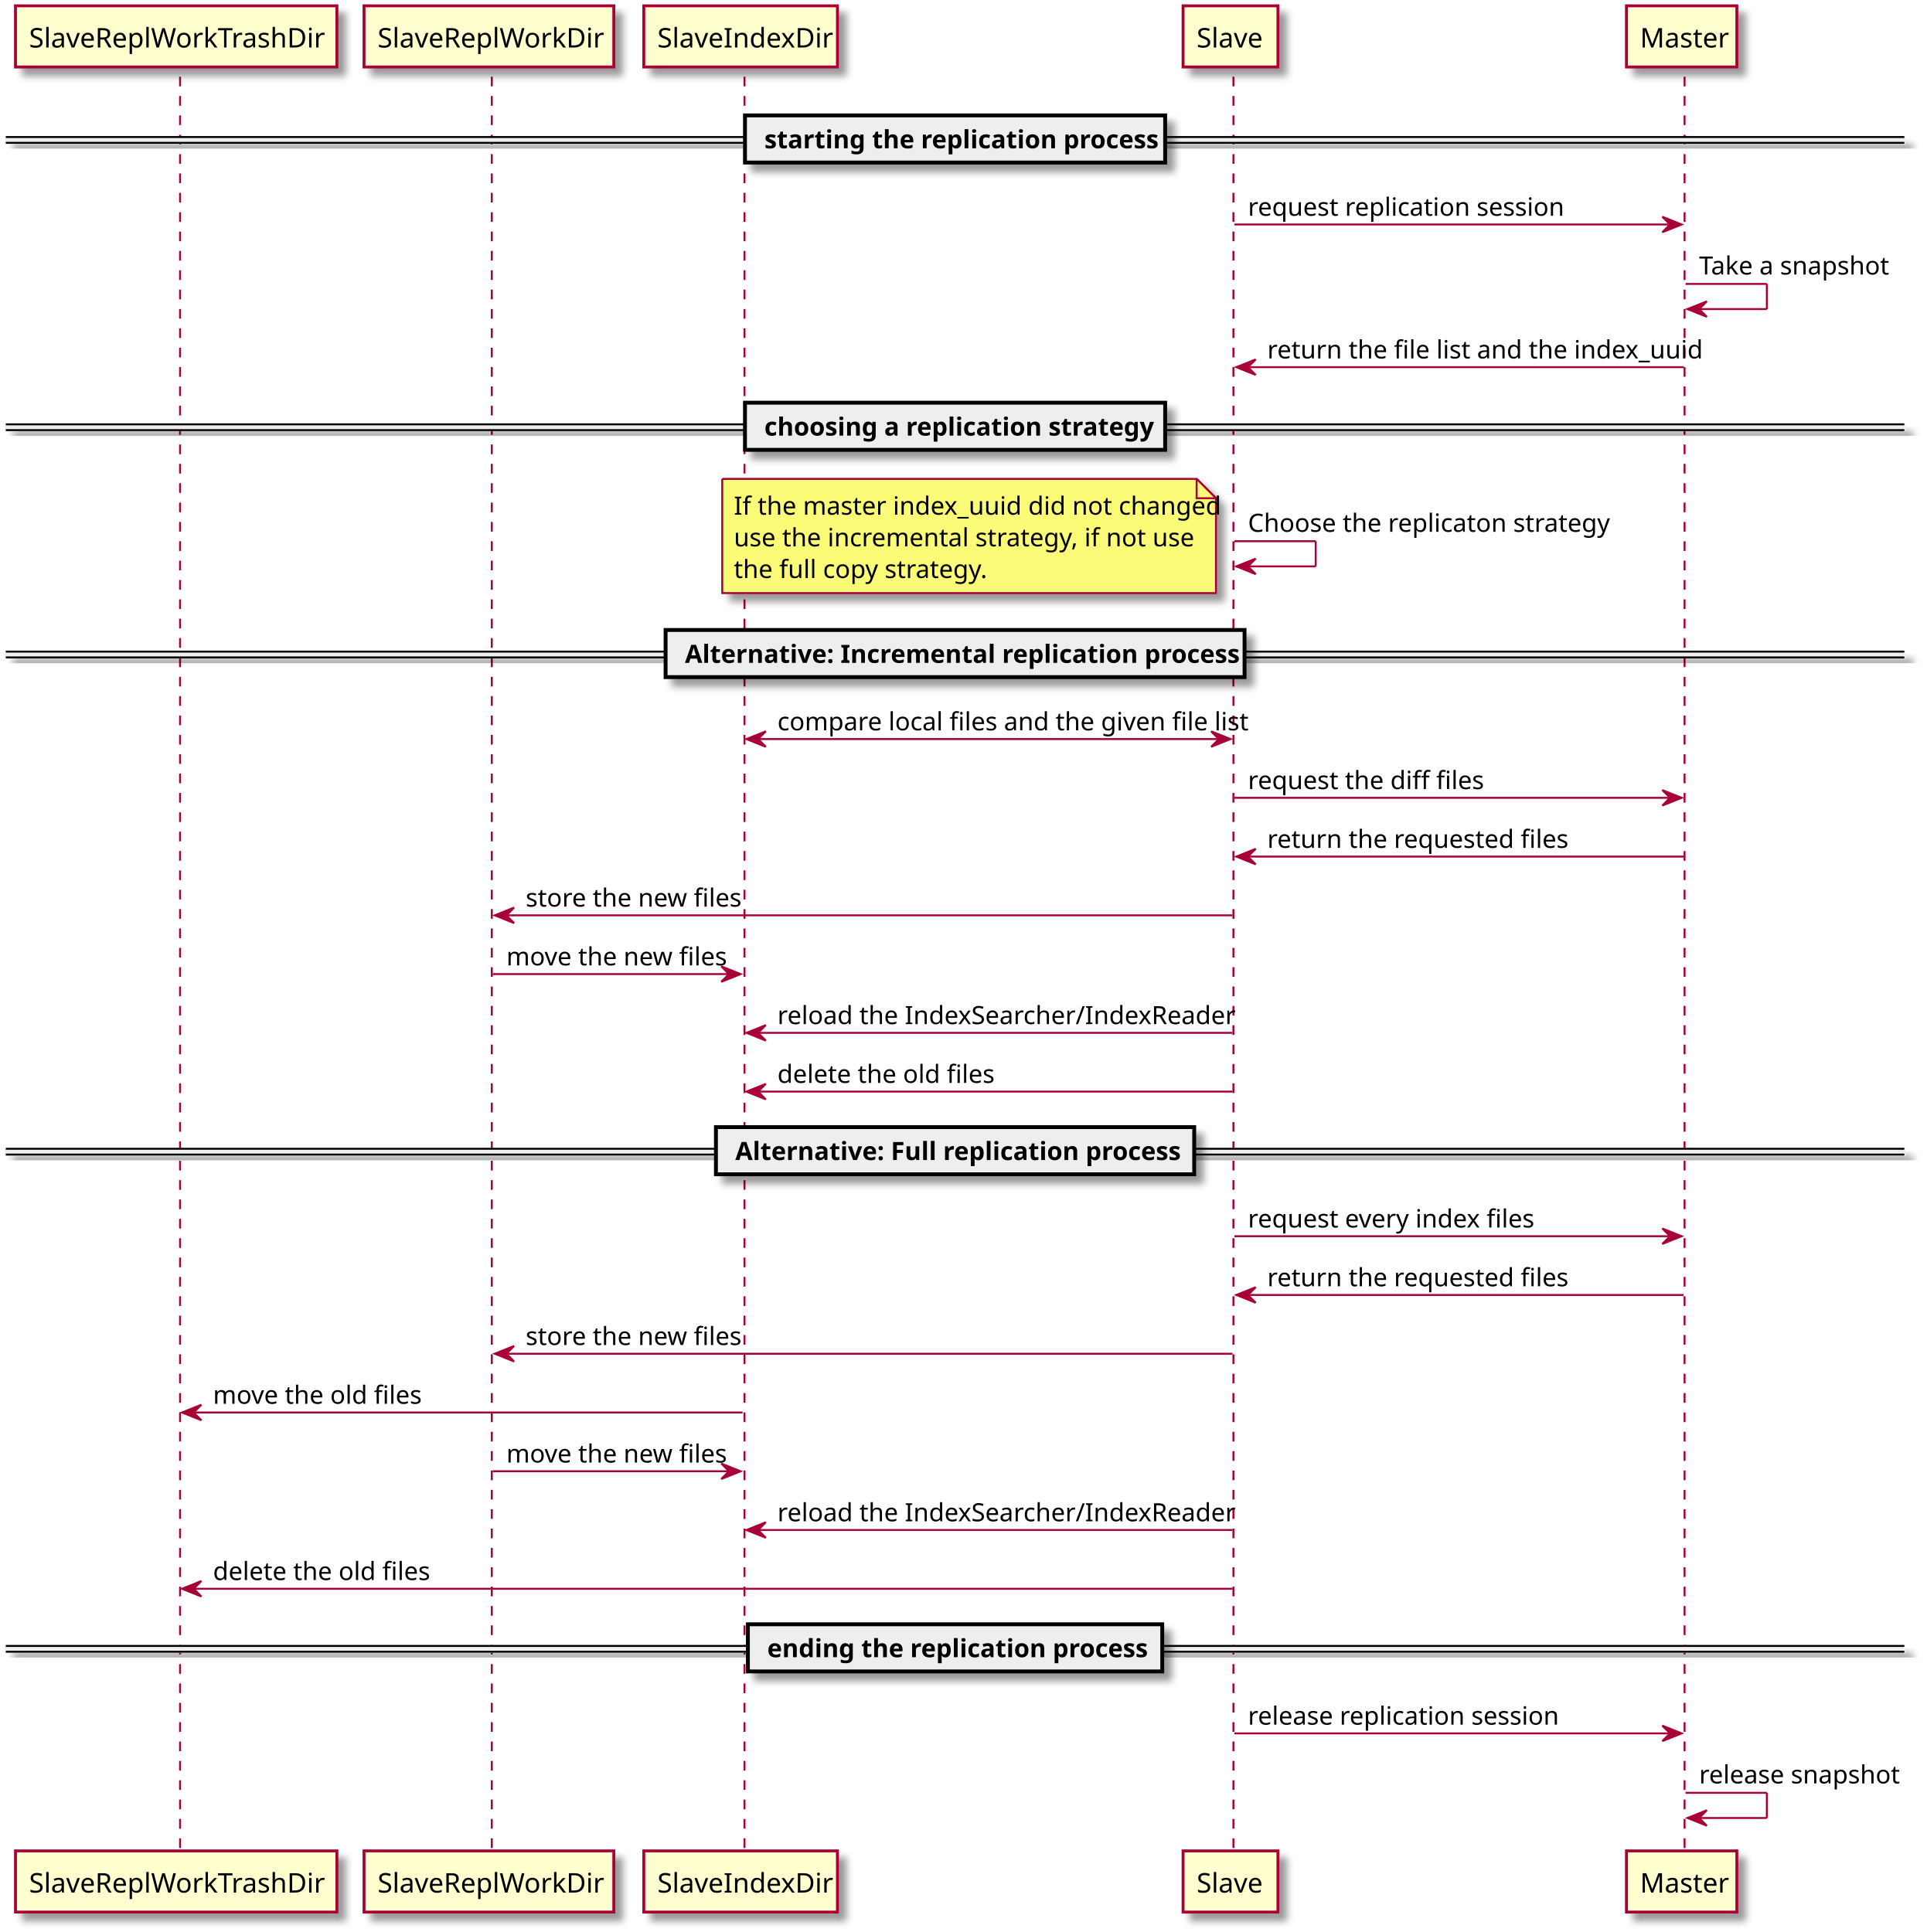
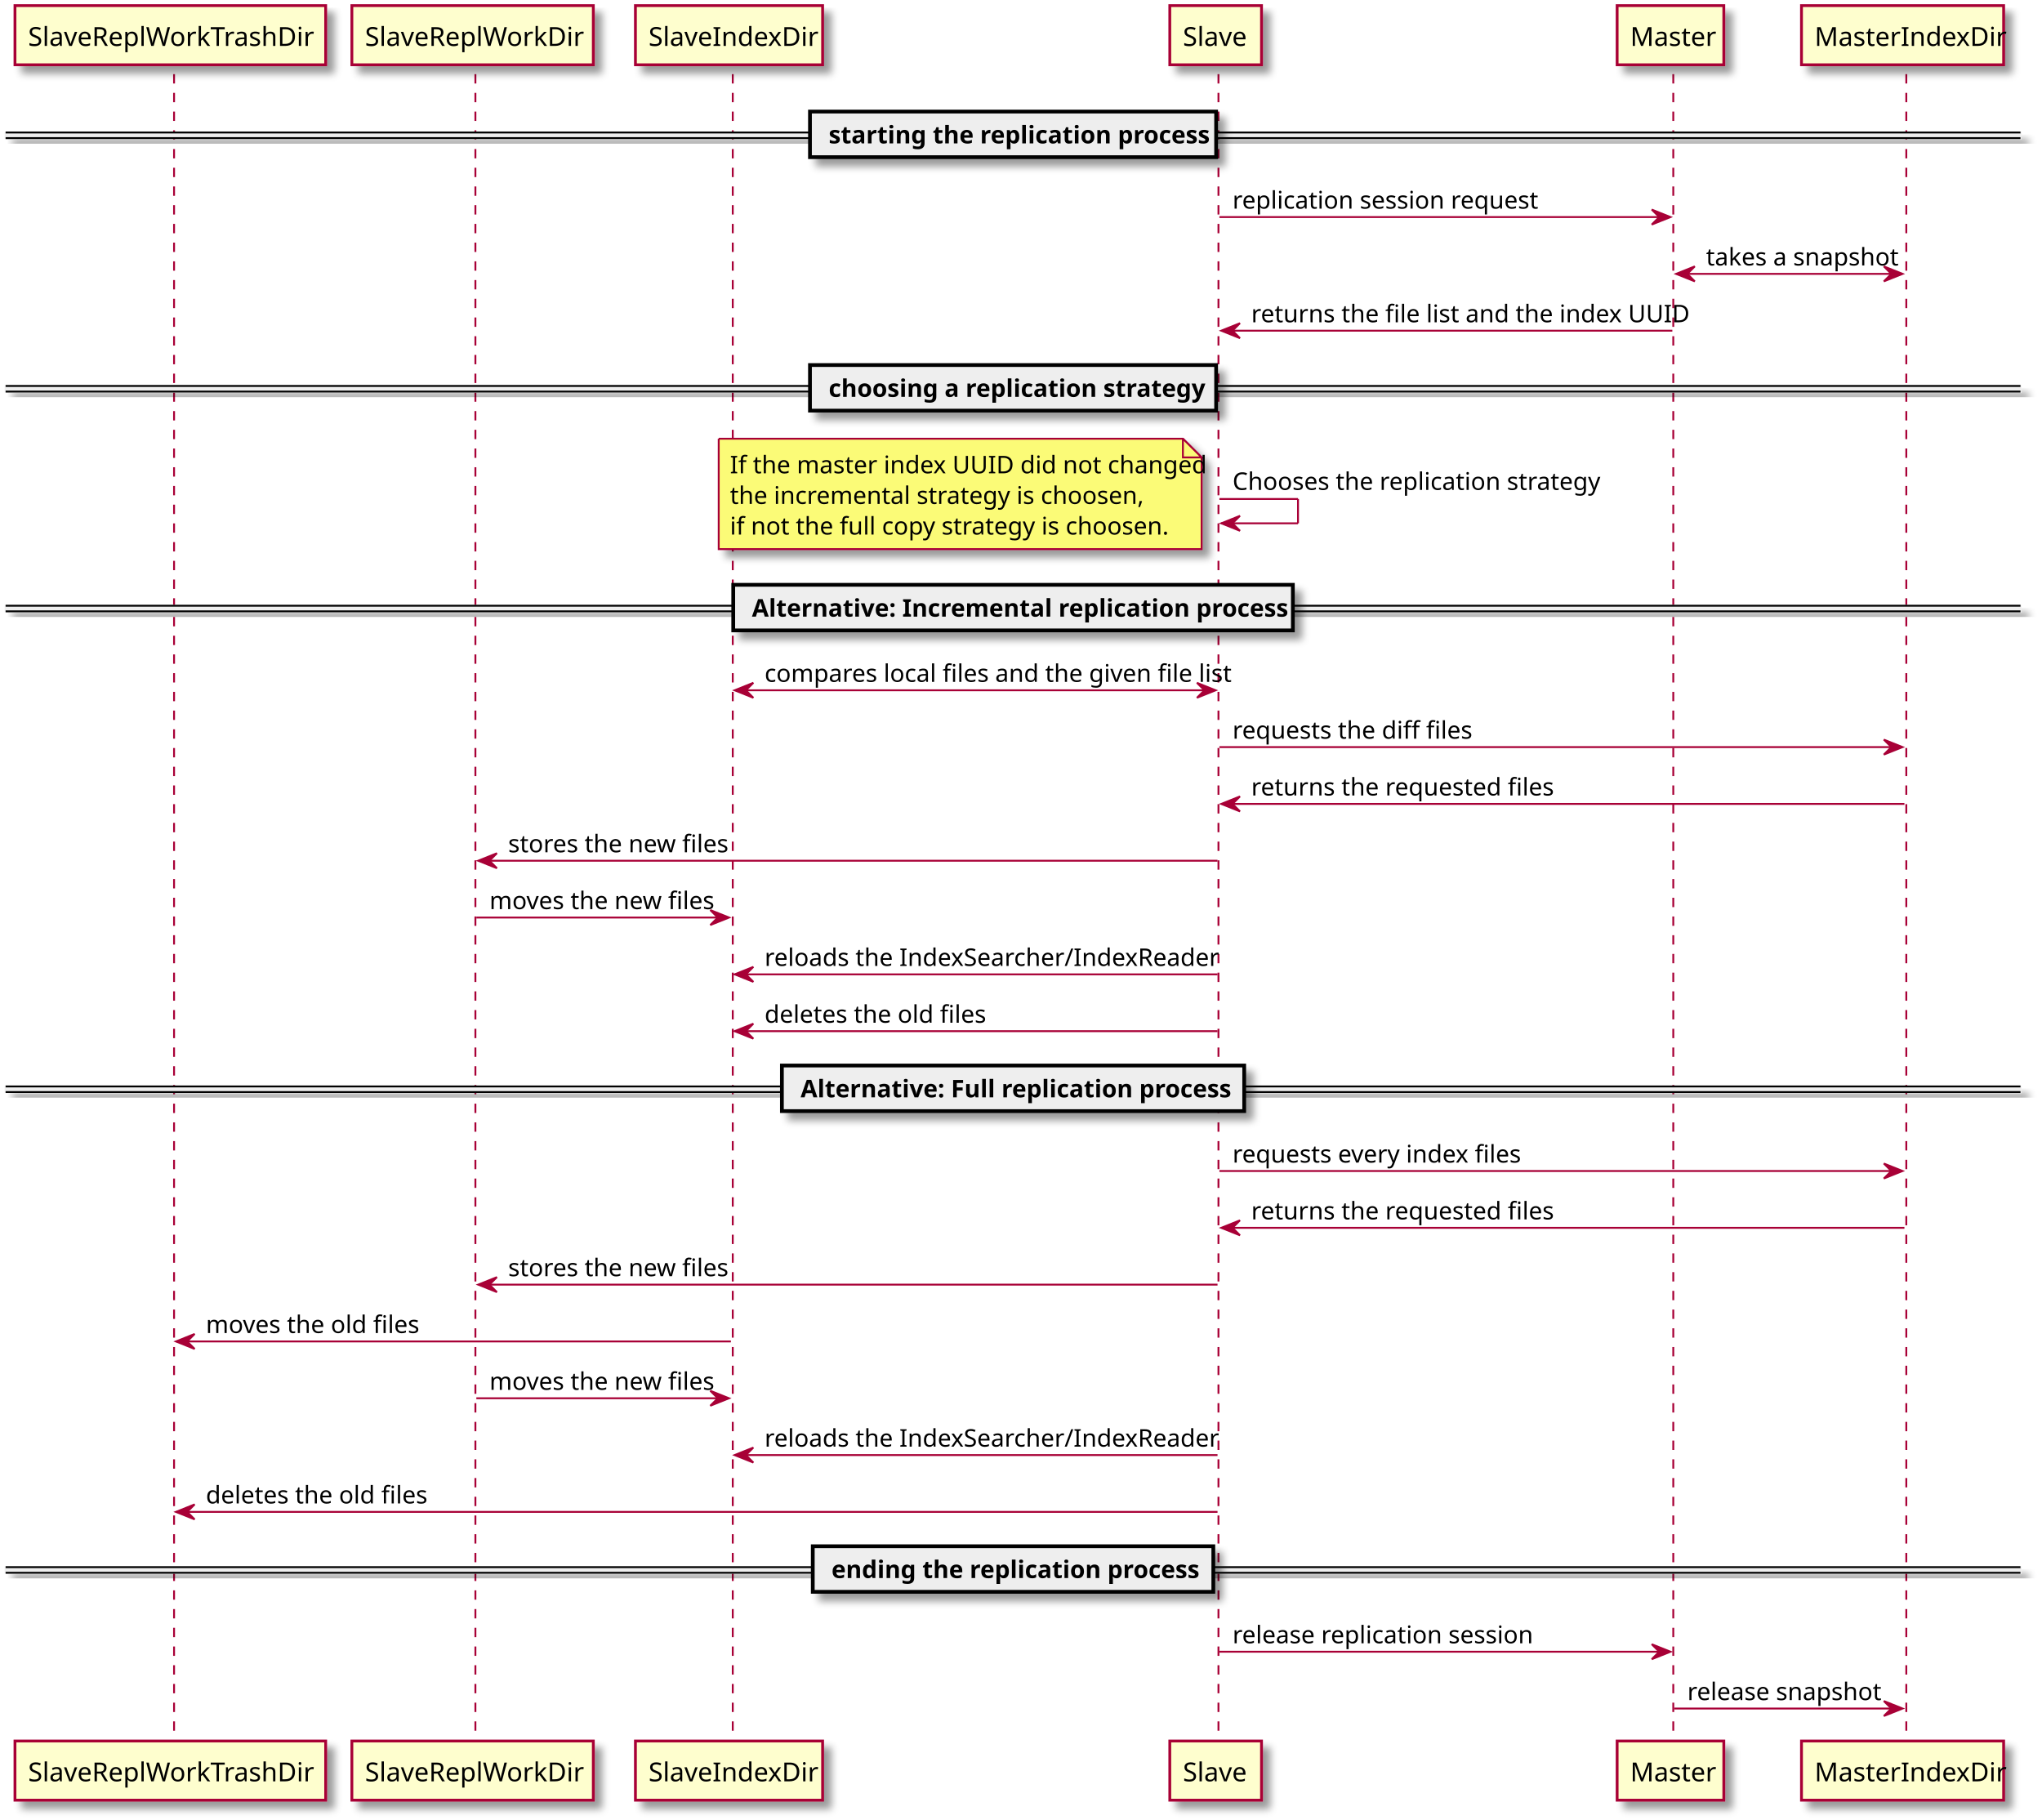
- <svg xmlns="http://www.w3.org/2000/svg" contentScriptType="application/ecmascript" contentStyleType="text/css" height="998px" preserveAspectRatio="none" style="width:995px;height:998px;" version="1.1" viewBox="0 0 995 998" width="995px" zoomAndPan="magnify">
+ <svg xmlns="http://www.w3.org/2000/svg" contentScriptType="application/ecmascript" contentStyleType="text/css" height="972px" preserveAspectRatio="none" style="width:1091px;height:972px;" version="1.1" viewBox="0 0 1091 972" width="1091px" zoomAndPan="magnify">
  <defs>
-     <filter height="300%" id="fs3hqhwj65ulm" width="300%" x="-1" y="-1">
+     <filter height="300%" id="f1l6p3ja5fjcqm" width="300%" x="-1" y="-1">
      <feGaussianBlur result="blurOut" stdDeviation="2.0" />
      <feColorMatrix in="blurOut" result="blurOut2" type="matrix" values="0 0 0 0 0 0 0 0 0 0 0 0 0 0 0 0 0 0 .4 0" />
      <feOffset dx="4.0" dy="4.0" in="blurOut2" result="blurOut3" />
      <feBlend in="SourceGraphic" in2="blurOut3" mode="normal" />
    </filter>
  </defs>
  <g>
-     <line style="stroke: #A80036; stroke-width: 1.0; stroke-dasharray: 5.0,5.0;" x1="93" x2="93" y1="39.609" y2="957.102" />
-     <line style="stroke: #A80036; stroke-width: 1.0; stroke-dasharray: 5.0,5.0;" x1="254" x2="254" y1="39.609" y2="957.102" />
-     <line style="stroke: #A80036; stroke-width: 1.0; stroke-dasharray: 5.0,5.0;" x1="384.5" x2="384.5" y1="39.609" y2="957.102" />
-     <line style="stroke: #A80036; stroke-width: 1.0; stroke-dasharray: 5.0,5.0;" x1="637" x2="637" y1="39.609" y2="957.102" />
-     <line style="stroke: #A80036; stroke-width: 1.0; stroke-dasharray: 5.0,5.0;" x1="870" x2="870" y1="39.609" y2="957.102" />
-     <rect fill="#FEFECE" filter="url(#fs3hqhwj65ulm)" height="31.609" style="stroke: #A80036; stroke-width: 1.5;" width="166" x="8" y="3" />
+     <line style="stroke: #A80036; stroke-width: 1.0; stroke-dasharray: 5.0,5.0;" x1="93" x2="93" y1="39.609" y2="931.102" />
+     <line style="stroke: #A80036; stroke-width: 1.0; stroke-dasharray: 5.0,5.0;" x1="254" x2="254" y1="39.609" y2="931.102" />
+     <line style="stroke: #A80036; stroke-width: 1.0; stroke-dasharray: 5.0,5.0;" x1="391.5" x2="391.5" y1="39.609" y2="931.102" />
+     <line style="stroke: #A80036; stroke-width: 1.0; stroke-dasharray: 5.0,5.0;" x1="651" x2="651" y1="39.609" y2="931.102" />
+     <line style="stroke: #A80036; stroke-width: 1.0; stroke-dasharray: 5.0,5.0;" x1="894" x2="894" y1="39.609" y2="931.102" />
+     <line style="stroke: #A80036; stroke-width: 1.0; stroke-dasharray: 5.0,5.0;" x1="1018.5" x2="1018.5" y1="39.609" y2="931.102" />
+     <rect fill="#FEFECE" filter="url(#f1l6p3ja5fjcqm)" height="31.609" style="stroke: #A80036; stroke-width: 1.5;" width="166" x="8" y="3" />
    <text fill="#000000" font-family="sans-serif" font-size="14" lengthAdjust="spacingAndGlyphs" textLength="152" x="15" y="24.533">SlaveReplWorkTrashDir</text>
-     <rect fill="#FEFECE" filter="url(#fs3hqhwj65ulm)" height="31.609" style="stroke: #A80036; stroke-width: 1.5;" width="166" x="8" y="956.102" />
-     <text fill="#000000" font-family="sans-serif" font-size="14" lengthAdjust="spacingAndGlyphs" textLength="152" x="15" y="977.635">SlaveReplWorkTrashDir</text>
-     <rect fill="#FEFECE" filter="url(#fs3hqhwj65ulm)" height="31.609" style="stroke: #A80036; stroke-width: 1.5;" width="129" x="188" y="3" />
+     <rect fill="#FEFECE" filter="url(#f1l6p3ja5fjcqm)" height="31.609" style="stroke: #A80036; stroke-width: 1.5;" width="166" x="8" y="930.102" />
+     <text fill="#000000" font-family="sans-serif" font-size="14" lengthAdjust="spacingAndGlyphs" textLength="152" x="15" y="951.635">SlaveReplWorkTrashDir</text>
+     <rect fill="#FEFECE" filter="url(#f1l6p3ja5fjcqm)" height="31.609" style="stroke: #A80036; stroke-width: 1.5;" width="129" x="188" y="3" />
    <text fill="#000000" font-family="sans-serif" font-size="14" lengthAdjust="spacingAndGlyphs" textLength="115" x="195" y="24.533">SlaveReplWorkDir</text>
-     <rect fill="#FEFECE" filter="url(#fs3hqhwj65ulm)" height="31.609" style="stroke: #A80036; stroke-width: 1.5;" width="129" x="188" y="956.102" />
-     <text fill="#000000" font-family="sans-serif" font-size="14" lengthAdjust="spacingAndGlyphs" textLength="115" x="195" y="977.635">SlaveReplWorkDir</text>
-     <rect fill="#FEFECE" filter="url(#fs3hqhwj65ulm)" height="31.609" style="stroke: #A80036; stroke-width: 1.5;" width="100" x="332.5" y="3" />
-     <text fill="#000000" font-family="sans-serif" font-size="14" lengthAdjust="spacingAndGlyphs" textLength="86" x="339.5" y="24.533">SlaveIndexDir</text>
-     <rect fill="#FEFECE" filter="url(#fs3hqhwj65ulm)" height="31.609" style="stroke: #A80036; stroke-width: 1.5;" width="100" x="332.5" y="956.102" />
-     <text fill="#000000" font-family="sans-serif" font-size="14" lengthAdjust="spacingAndGlyphs" textLength="86" x="339.5" y="977.635">SlaveIndexDir</text>
-     <rect fill="#FEFECE" filter="url(#fs3hqhwj65ulm)" height="31.609" style="stroke: #A80036; stroke-width: 1.5;" width="49" x="611" y="3" />
-     <text fill="#000000" font-family="sans-serif" font-size="14" lengthAdjust="spacingAndGlyphs" textLength="35" x="618" y="24.533">Slave</text>
-     <rect fill="#FEFECE" filter="url(#fs3hqhwj65ulm)" height="31.609" style="stroke: #A80036; stroke-width: 1.5;" width="49" x="611" y="956.102" />
-     <text fill="#000000" font-family="sans-serif" font-size="14" lengthAdjust="spacingAndGlyphs" textLength="35" x="618" y="977.635">Slave</text>
-     <rect fill="#FEFECE" filter="url(#fs3hqhwj65ulm)" height="31.609" style="stroke: #A80036; stroke-width: 1.5;" width="57" x="840" y="3" />
-     <text fill="#000000" font-family="sans-serif" font-size="14" lengthAdjust="spacingAndGlyphs" textLength="43" x="847" y="24.533">Master</text>
-     <rect fill="#FEFECE" filter="url(#fs3hqhwj65ulm)" height="31.609" style="stroke: #A80036; stroke-width: 1.5;" width="57" x="840" y="956.102" />
-     <text fill="#000000" font-family="sans-serif" font-size="14" lengthAdjust="spacingAndGlyphs" textLength="43" x="847" y="977.635">Master</text>
-     <rect fill="#EEEEEE" filter="url(#fs3hqhwj65ulm)" height="3" style="stroke: #EEEEEE; stroke-width: 1.0;" width="980.5" x="3" y="70.785" />
-     <line style="stroke: #000000; stroke-width: 1.0;" x1="3" x2="983.5" y1="70.785" y2="70.785" />
-     <line style="stroke: #000000; stroke-width: 1.0;" x1="3" x2="983.5" y1="73.785" y2="73.785" />
-     <rect fill="#EEEEEE" filter="url(#fs3hqhwj65ulm)" height="24.352" style="stroke: #000000; stroke-width: 2.0;" width="217" x="384.75" y="59.609" />
-     <line style="stroke: #000000; stroke-width: 1.0;" x1="390.75" x2="390.75" y1="71.785" y2="71.785" />
-     <line style="stroke: #000000; stroke-width: 1.0;" x1="390.75" x2="390.75" y1="73.785" y2="73.785" />
-     <text fill="#000000" font-family="sans-serif" font-size="13" font-weight="bold" lengthAdjust="spacingAndGlyphs" textLength="195" x="394.75" y="76.605">starting the replication process</text>
-     <line style="stroke: #000000; stroke-width: 1.0;" x1="593.75" x2="593.75" y1="71.785" y2="71.785" />
-     <line style="stroke: #000000; stroke-width: 1.0;" x1="593.75" x2="593.75" y1="73.785" y2="73.785" />
-     <polygon fill="#A80036" points="858.5,111.961,868.5,115.961,858.5,119.961,862.5,115.961" style="stroke: #A80036; stroke-width: 1.0;" />
-     <line style="stroke: #A80036; stroke-width: 1.0;" x1="637.5" x2="864.5" y1="115.961" y2="115.961" />
-     <text fill="#000000" font-family="sans-serif" font-size="13" lengthAdjust="spacingAndGlyphs" textLength="155" x="644.5" y="111.456">request replication session</text>
-     <line style="stroke: #A80036; stroke-width: 1.0;" x1="870.5" x2="912.5" y1="146.664" y2="146.664" />
-     <line style="stroke: #A80036; stroke-width: 1.0;" x1="912.5" x2="912.5" y1="146.664" y2="159.664" />
-     <line style="stroke: #A80036; stroke-width: 1.0;" x1="871.5" x2="912.5" y1="159.664" y2="159.664" />
-     <polygon fill="#A80036" points="881.5,155.664,871.5,159.664,881.5,163.664,877.5,159.664" style="stroke: #A80036; stroke-width: 1.0;" />
-     <text fill="#000000" font-family="sans-serif" font-size="13" lengthAdjust="spacingAndGlyphs" textLength="96" x="877.5" y="141.808">Take a snapshot</text>
-     <polygon fill="#A80036" points="648.5,185.664,638.5,189.664,648.5,193.664,644.5,189.664" style="stroke: #A80036; stroke-width: 1.0;" />
-     <line style="stroke: #A80036; stroke-width: 1.0;" x1="642.5" x2="869.5" y1="189.664" y2="189.664" />
-     <text fill="#000000" font-family="sans-serif" font-size="13" lengthAdjust="spacingAndGlyphs" textLength="209" x="654.5" y="185.159">return the file list and the index_uuid</text>
-     <rect fill="#EEEEEE" filter="url(#fs3hqhwj65ulm)" height="3" style="stroke: #EEEEEE; stroke-width: 1.0;" width="980.5" x="3" y="219.191" />
-     <line style="stroke: #000000; stroke-width: 1.0;" x1="3" x2="983.5" y1="219.191" y2="219.191" />
-     <line style="stroke: #000000; stroke-width: 1.0;" x1="3" x2="983.5" y1="222.191" y2="222.191" />
-     <rect fill="#EEEEEE" filter="url(#fs3hqhwj65ulm)" height="24.352" style="stroke: #000000; stroke-width: 2.0;" width="217" x="384.75" y="208.016" />
-     <line style="stroke: #000000; stroke-width: 1.0;" x1="390.75" x2="390.75" y1="220.191" y2="220.191" />
-     <line style="stroke: #000000; stroke-width: 1.0;" x1="390.75" x2="390.75" y1="222.191" y2="222.191" />
-     <text fill="#000000" font-family="sans-serif" font-size="13" font-weight="bold" lengthAdjust="spacingAndGlyphs" textLength="195" x="394.75" y="225.011">choosing a replication strategy</text>
-     <line style="stroke: #000000; stroke-width: 1.0;" x1="593.75" x2="593.75" y1="220.191" y2="220.191" />
-     <line style="stroke: #000000; stroke-width: 1.0;" x1="593.75" x2="593.75" y1="222.191" y2="222.191" />
-     <line style="stroke: #A80036; stroke-width: 1.0;" x1="637.5" x2="679.5" y1="279.57" y2="279.57" />
-     <line style="stroke: #A80036; stroke-width: 1.0;" x1="679.5" x2="679.5" y1="279.57" y2="292.57" />
-     <line style="stroke: #A80036; stroke-width: 1.0;" x1="638.5" x2="679.5" y1="292.57" y2="292.57" />
-     <polygon fill="#A80036" points="648.5,288.57,638.5,292.57,648.5,296.57,644.5,292.57" style="stroke: #A80036; stroke-width: 1.0;" />
-     <text fill="#000000" font-family="sans-serif" font-size="13" lengthAdjust="spacingAndGlyphs" textLength="177" x="644.5" y="274.714">Choose the replicaton strategy</text>
-     <path d="M373,247.367 L373,306.367 L628,306.367 L628,257.367 L618,247.367 L373,247.367 " fill="#FBFB77" filter="url(#fs3hqhwj65ulm)" style="stroke: #A80036; stroke-width: 1.0;" />
-     <path d="M618,247.367 L618,257.367 L628,257.367 L618,247.367 " fill="#FBFB77" style="stroke: #A80036; stroke-width: 1.0;" />
-     <text fill="#000000" font-family="sans-serif" font-size="13" lengthAdjust="spacingAndGlyphs" textLength="234" x="379" y="265.862">If the master index_uuid did not changed</text>
-     <text fill="#000000" font-family="sans-serif" font-size="13" lengthAdjust="spacingAndGlyphs" textLength="226" x="379" y="282.214">use the incremental strategy, if not use</text>
-     <text fill="#000000" font-family="sans-serif" font-size="13" lengthAdjust="spacingAndGlyphs" textLength="125" x="379" y="298.565">the full copy strategy.</text>
-     <rect fill="#EEEEEE" filter="url(#fs3hqhwj65ulm)" height="3" style="stroke: #EEEEEE; stroke-width: 1.0;" width="980.5" x="3" y="336.598" />
-     <line style="stroke: #000000; stroke-width: 1.0;" x1="3" x2="983.5" y1="336.598" y2="336.598" />
-     <line style="stroke: #000000; stroke-width: 1.0;" x1="3" x2="983.5" y1="339.598" y2="339.598" />
-     <rect fill="#EEEEEE" filter="url(#fs3hqhwj65ulm)" height="24.352" style="stroke: #000000; stroke-width: 2.0;" width="299" x="343.75" y="325.422" />
-     <line style="stroke: #000000; stroke-width: 1.0;" x1="349.75" x2="349.75" y1="337.598" y2="337.598" />
-     <line style="stroke: #000000; stroke-width: 1.0;" x1="349.75" x2="349.75" y1="339.598" y2="339.598" />
-     <text fill="#000000" font-family="sans-serif" font-size="13" font-weight="bold" lengthAdjust="spacingAndGlyphs" textLength="277" x="353.75" y="342.417">Alternative: Incremental replication process</text>
-     <line style="stroke: #000000; stroke-width: 1.0;" x1="634.75" x2="634.75" y1="337.598" y2="337.598" />
-     <line style="stroke: #000000; stroke-width: 1.0;" x1="634.75" x2="634.75" y1="339.598" y2="339.598" />
-     <polygon fill="#A80036" points="395.5,377.773,385.5,381.773,395.5,385.773,391.5,381.773" style="stroke: #A80036; stroke-width: 1.0;" />
-     <polygon fill="#A80036" points="625.5,377.773,635.5,381.773,625.5,385.773,629.5,381.773" style="stroke: #A80036; stroke-width: 1.0;" />
-     <line style="stroke: #A80036; stroke-width: 1.0;" x1="389.5" x2="631.5" y1="381.773" y2="381.773" />
-     <text fill="#000000" font-family="sans-serif" font-size="13" lengthAdjust="spacingAndGlyphs" textLength="229" x="401.5" y="377.269">compare local files and the given file list</text>
-     <polygon fill="#A80036" points="858.5,408.125,868.5,412.125,858.5,416.125,862.5,412.125" style="stroke: #A80036; stroke-width: 1.0;" />
-     <line style="stroke: #A80036; stroke-width: 1.0;" x1="637.5" x2="864.5" y1="412.125" y2="412.125" />
-     <text fill="#000000" font-family="sans-serif" font-size="13" lengthAdjust="spacingAndGlyphs" textLength="112" x="644.5" y="407.62">request the diff files</text>
-     <polygon fill="#A80036" points="648.5,438.477,638.5,442.477,648.5,446.477,644.5,442.477" style="stroke: #A80036; stroke-width: 1.0;" />
-     <line style="stroke: #A80036; stroke-width: 1.0;" x1="642.5" x2="869.5" y1="442.477" y2="442.477" />
-     <text fill="#000000" font-family="sans-serif" font-size="13" lengthAdjust="spacingAndGlyphs" textLength="143" x="654.5" y="437.972">return the requested files</text>
-     <polygon fill="#A80036" points="265.5,468.828,255.5,472.828,265.5,476.828,261.5,472.828" style="stroke: #A80036; stroke-width: 1.0;" />
-     <line style="stroke: #A80036; stroke-width: 1.0;" x1="259.5" x2="636.5" y1="472.828" y2="472.828" />
-     <text fill="#000000" font-family="sans-serif" font-size="13" lengthAdjust="spacingAndGlyphs" textLength="105" x="271.5" y="468.323">store the new files</text>
-     <polygon fill="#A80036" points="372.5,499.18,382.5,503.18,372.5,507.18,376.5,503.18" style="stroke: #A80036; stroke-width: 1.0;" />
-     <line style="stroke: #A80036; stroke-width: 1.0;" x1="254.5" x2="378.5" y1="503.18" y2="503.18" />
-     <text fill="#000000" font-family="sans-serif" font-size="13" lengthAdjust="spacingAndGlyphs" textLength="106" x="261.5" y="498.675">move the new files</text>
-     <polygon fill="#A80036" points="395.5,529.531,385.5,533.531,395.5,537.531,391.5,533.531" style="stroke: #A80036; stroke-width: 1.0;" />
-     <line style="stroke: #A80036; stroke-width: 1.0;" x1="389.5" x2="636.5" y1="533.531" y2="533.531" />
-     <text fill="#000000" font-family="sans-serif" font-size="13" lengthAdjust="spacingAndGlyphs" textLength="220" x="401.5" y="529.026">reload the IndexSearcher/IndexReader</text>
-     <polygon fill="#A80036" points="395.5,559.883,385.5,563.883,395.5,567.883,391.5,563.883" style="stroke: #A80036; stroke-width: 1.0;" />
-     <line style="stroke: #A80036; stroke-width: 1.0;" x1="389.5" x2="636.5" y1="563.883" y2="563.883" />
-     <text fill="#000000" font-family="sans-serif" font-size="13" lengthAdjust="spacingAndGlyphs" textLength="105" x="401.5" y="559.378">delete the old files</text>
-     <rect fill="#EEEEEE" filter="url(#fs3hqhwj65ulm)" height="3" style="stroke: #EEEEEE; stroke-width: 1.0;" width="980.5" x="3" y="593.41" />
-     <line style="stroke: #000000; stroke-width: 1.0;" x1="3" x2="983.5" y1="593.41" y2="593.41" />
-     <line style="stroke: #000000; stroke-width: 1.0;" x1="3" x2="983.5" y1="596.41" y2="596.41" />
-     <rect fill="#EEEEEE" filter="url(#fs3hqhwj65ulm)" height="24.352" style="stroke: #000000; stroke-width: 2.0;" width="247" x="369.75" y="582.234" />
-     <line style="stroke: #000000; stroke-width: 1.0;" x1="375.75" x2="375.75" y1="594.41" y2="594.41" />
-     <line style="stroke: #000000; stroke-width: 1.0;" x1="375.75" x2="375.75" y1="596.41" y2="596.41" />
-     <text fill="#000000" font-family="sans-serif" font-size="13" font-weight="bold" lengthAdjust="spacingAndGlyphs" textLength="225" x="379.75" y="599.23">Alternative: Full replication process</text>
-     <line style="stroke: #000000; stroke-width: 1.0;" x1="608.75" x2="608.75" y1="594.41" y2="594.41" />
-     <line style="stroke: #000000; stroke-width: 1.0;" x1="608.75" x2="608.75" y1="596.41" y2="596.41" />
-     <polygon fill="#A80036" points="858.5,634.586,868.5,638.586,858.5,642.586,862.5,638.586" style="stroke: #A80036; stroke-width: 1.0;" />
-     <line style="stroke: #A80036; stroke-width: 1.0;" x1="637.5" x2="864.5" y1="638.586" y2="638.586" />
-     <text fill="#000000" font-family="sans-serif" font-size="13" lengthAdjust="spacingAndGlyphs" textLength="139" x="644.5" y="634.081">request every index files</text>
-     <polygon fill="#A80036" points="648.5,664.938,638.5,668.938,648.5,672.938,644.5,668.938" style="stroke: #A80036; stroke-width: 1.0;" />
-     <line style="stroke: #A80036; stroke-width: 1.0;" x1="642.5" x2="869.5" y1="668.938" y2="668.938" />
-     <text fill="#000000" font-family="sans-serif" font-size="13" lengthAdjust="spacingAndGlyphs" textLength="143" x="654.5" y="664.433">return the requested files</text>
-     <polygon fill="#A80036" points="265.5,695.289,255.5,699.289,265.5,703.289,261.5,699.289" style="stroke: #A80036; stroke-width: 1.0;" />
-     <line style="stroke: #A80036; stroke-width: 1.0;" x1="259.5" x2="636.5" y1="699.289" y2="699.289" />
-     <text fill="#000000" font-family="sans-serif" font-size="13" lengthAdjust="spacingAndGlyphs" textLength="105" x="271.5" y="694.784">store the new files</text>
-     <polygon fill="#A80036" points="104,725.641,94,729.641,104,733.641,100,729.641" style="stroke: #A80036; stroke-width: 1.0;" />
-     <line style="stroke: #A80036; stroke-width: 1.0;" x1="98" x2="383.5" y1="729.641" y2="729.641" />
-     <text fill="#000000" font-family="sans-serif" font-size="13" lengthAdjust="spacingAndGlyphs" textLength="100" x="110" y="725.136">move the old files</text>
-     <polygon fill="#A80036" points="372.5,755.992,382.5,759.992,372.5,763.992,376.5,759.992" style="stroke: #A80036; stroke-width: 1.0;" />
-     <line style="stroke: #A80036; stroke-width: 1.0;" x1="254.5" x2="378.5" y1="759.992" y2="759.992" />
-     <text fill="#000000" font-family="sans-serif" font-size="13" lengthAdjust="spacingAndGlyphs" textLength="106" x="261.5" y="755.487">move the new files</text>
-     <polygon fill="#A80036" points="395.5,786.344,385.5,790.344,395.5,794.344,391.5,790.344" style="stroke: #A80036; stroke-width: 1.0;" />
-     <line style="stroke: #A80036; stroke-width: 1.0;" x1="389.5" x2="636.5" y1="790.344" y2="790.344" />
-     <text fill="#000000" font-family="sans-serif" font-size="13" lengthAdjust="spacingAndGlyphs" textLength="220" x="401.5" y="785.839">reload the IndexSearcher/IndexReader</text>
-     <polygon fill="#A80036" points="104,816.695,94,820.695,104,824.695,100,820.695" style="stroke: #A80036; stroke-width: 1.0;" />
-     <line style="stroke: #A80036; stroke-width: 1.0;" x1="98" x2="636.5" y1="820.695" y2="820.695" />
-     <text fill="#000000" font-family="sans-serif" font-size="13" lengthAdjust="spacingAndGlyphs" textLength="105" x="110" y="816.19">delete the old files</text>
-     <rect fill="#EEEEEE" filter="url(#fs3hqhwj65ulm)" height="3" style="stroke: #EEEEEE; stroke-width: 1.0;" width="980.5" x="3" y="850.223" />
-     <line style="stroke: #000000; stroke-width: 1.0;" x1="3" x2="983.5" y1="850.223" y2="850.223" />
-     <line style="stroke: #000000; stroke-width: 1.0;" x1="3" x2="983.5" y1="853.223" y2="853.223" />
-     <rect fill="#EEEEEE" filter="url(#fs3hqhwj65ulm)" height="24.352" style="stroke: #000000; stroke-width: 2.0;" width="214" x="386.25" y="839.047" />
-     <line style="stroke: #000000; stroke-width: 1.0;" x1="392.25" x2="392.25" y1="851.223" y2="851.223" />
-     <line style="stroke: #000000; stroke-width: 1.0;" x1="392.25" x2="392.25" y1="853.223" y2="853.223" />
-     <text fill="#000000" font-family="sans-serif" font-size="13" font-weight="bold" lengthAdjust="spacingAndGlyphs" textLength="192" x="396.25" y="856.042">ending the replication process</text>
-     <line style="stroke: #000000; stroke-width: 1.0;" x1="592.25" x2="592.25" y1="851.223" y2="851.223" />
-     <line style="stroke: #000000; stroke-width: 1.0;" x1="592.25" x2="592.25" y1="853.223" y2="853.223" />
-     <polygon fill="#A80036" points="858.5,891.398,868.5,895.398,858.5,899.398,862.5,895.398" style="stroke: #A80036; stroke-width: 1.0;" />
-     <line style="stroke: #A80036; stroke-width: 1.0;" x1="637.5" x2="864.5" y1="895.398" y2="895.398" />
-     <text fill="#000000" font-family="sans-serif" font-size="13" lengthAdjust="spacingAndGlyphs" textLength="154" x="644.5" y="890.894">release replication session</text>
-     <line style="stroke: #A80036; stroke-width: 1.0;" x1="870.5" x2="912.5" y1="926.102" y2="926.102" />
-     <line style="stroke: #A80036; stroke-width: 1.0;" x1="912.5" x2="912.5" y1="926.102" y2="939.102" />
-     <line style="stroke: #A80036; stroke-width: 1.0;" x1="871.5" x2="912.5" y1="939.102" y2="939.102" />
-     <polygon fill="#A80036" points="881.5,935.102,871.5,939.102,881.5,943.102,877.5,939.102" style="stroke: #A80036; stroke-width: 1.0;" />
-     <text fill="#000000" font-family="sans-serif" font-size="13" lengthAdjust="spacingAndGlyphs" textLength="99" x="877.5" y="921.245">release snapshot</text>
+     <rect fill="#FEFECE" filter="url(#f1l6p3ja5fjcqm)" height="31.609" style="stroke: #A80036; stroke-width: 1.5;" width="129" x="188" y="930.102" />
+     <text fill="#000000" font-family="sans-serif" font-size="14" lengthAdjust="spacingAndGlyphs" textLength="115" x="195" y="951.635">SlaveReplWorkDir</text>
+     <rect fill="#FEFECE" filter="url(#f1l6p3ja5fjcqm)" height="31.609" style="stroke: #A80036; stroke-width: 1.5;" width="100" x="339.5" y="3" />
+     <text fill="#000000" font-family="sans-serif" font-size="14" lengthAdjust="spacingAndGlyphs" textLength="86" x="346.5" y="24.533">SlaveIndexDir</text>
+     <rect fill="#FEFECE" filter="url(#f1l6p3ja5fjcqm)" height="31.609" style="stroke: #A80036; stroke-width: 1.5;" width="100" x="339.5" y="930.102" />
+     <text fill="#000000" font-family="sans-serif" font-size="14" lengthAdjust="spacingAndGlyphs" textLength="86" x="346.5" y="951.635">SlaveIndexDir</text>
+     <rect fill="#FEFECE" filter="url(#f1l6p3ja5fjcqm)" height="31.609" style="stroke: #A80036; stroke-width: 1.5;" width="49" x="625" y="3" />
+     <text fill="#000000" font-family="sans-serif" font-size="14" lengthAdjust="spacingAndGlyphs" textLength="35" x="632" y="24.533">Slave</text>
+     <rect fill="#FEFECE" filter="url(#f1l6p3ja5fjcqm)" height="31.609" style="stroke: #A80036; stroke-width: 1.5;" width="49" x="625" y="930.102" />
+     <text fill="#000000" font-family="sans-serif" font-size="14" lengthAdjust="spacingAndGlyphs" textLength="35" x="632" y="951.635">Slave</text>
+     <rect fill="#FEFECE" filter="url(#f1l6p3ja5fjcqm)" height="31.609" style="stroke: #A80036; stroke-width: 1.5;" width="57" x="864" y="3" />
+     <text fill="#000000" font-family="sans-serif" font-size="14" lengthAdjust="spacingAndGlyphs" textLength="43" x="871" y="24.533">Master</text>
+     <rect fill="#FEFECE" filter="url(#f1l6p3ja5fjcqm)" height="31.609" style="stroke: #A80036; stroke-width: 1.5;" width="57" x="864" y="930.102" />
+     <text fill="#000000" font-family="sans-serif" font-size="14" lengthAdjust="spacingAndGlyphs" textLength="43" x="871" y="951.635">Master</text>
+     <rect fill="#FEFECE" filter="url(#f1l6p3ja5fjcqm)" height="31.609" style="stroke: #A80036; stroke-width: 1.5;" width="108" x="962.5" y="3" />
+     <text fill="#000000" font-family="sans-serif" font-size="14" lengthAdjust="spacingAndGlyphs" textLength="94" x="969.5" y="24.533">MasterIndexDir</text>
+     <rect fill="#FEFECE" filter="url(#f1l6p3ja5fjcqm)" height="31.609" style="stroke: #A80036; stroke-width: 1.5;" width="108" x="962.5" y="930.102" />
+     <text fill="#000000" font-family="sans-serif" font-size="14" lengthAdjust="spacingAndGlyphs" textLength="94" x="969.5" y="951.635">MasterIndexDir</text>
+     <rect fill="#EEEEEE" filter="url(#f1l6p3ja5fjcqm)" height="3" style="stroke: #EEEEEE; stroke-width: 1.0;" width="1076.5" x="3" y="70.785" />
+     <line style="stroke: #000000; stroke-width: 1.0;" x1="3" x2="1079.5" y1="70.785" y2="70.785" />
+     <line style="stroke: #000000; stroke-width: 1.0;" x1="3" x2="1079.5" y1="73.785" y2="73.785" />
+     <rect fill="#EEEEEE" filter="url(#f1l6p3ja5fjcqm)" height="24.352" style="stroke: #000000; stroke-width: 2.0;" width="217" x="432.75" y="59.609" />
+     <line style="stroke: #000000; stroke-width: 1.0;" x1="438.75" x2="438.75" y1="71.785" y2="71.785" />
+     <line style="stroke: #000000; stroke-width: 1.0;" x1="438.75" x2="438.75" y1="73.785" y2="73.785" />
+     <text fill="#000000" font-family="sans-serif" font-size="13" font-weight="bold" lengthAdjust="spacingAndGlyphs" textLength="195" x="442.75" y="76.605">starting the replication process</text>
+     <line style="stroke: #000000; stroke-width: 1.0;" x1="641.75" x2="641.75" y1="71.785" y2="71.785" />
+     <line style="stroke: #000000; stroke-width: 1.0;" x1="641.75" x2="641.75" y1="73.785" y2="73.785" />
+     <polygon fill="#A80036" points="882.5,111.961,892.5,115.961,882.5,119.961,886.5,115.961" style="stroke: #A80036; stroke-width: 1.0;" />
+     <line style="stroke: #A80036; stroke-width: 1.0;" x1="651.5" x2="888.5" y1="115.961" y2="115.961" />
+     <text fill="#000000" font-family="sans-serif" font-size="13" lengthAdjust="spacingAndGlyphs" textLength="155" x="658.5" y="111.456">replication session request</text>
+     <polygon fill="#A80036" points="905.5,142.312,895.5,146.312,905.5,150.312,901.5,146.312" style="stroke: #A80036; stroke-width: 1.0;" />
+     <polygon fill="#A80036" points="1006.5,142.312,1016.5,146.312,1006.5,150.312,1010.5,146.312" style="stroke: #A80036; stroke-width: 1.0;" />
+     <line style="stroke: #A80036; stroke-width: 1.0;" x1="899.5" x2="1012.5" y1="146.312" y2="146.312" />
+     <text fill="#000000" font-family="sans-serif" font-size="13" lengthAdjust="spacingAndGlyphs" textLength="100" x="911.5" y="141.808">takes a snapshot</text>
+     <polygon fill="#A80036" points="662.5,172.664,652.5,176.664,662.5,180.664,658.5,176.664" style="stroke: #A80036; stroke-width: 1.0;" />
+     <line style="stroke: #A80036; stroke-width: 1.0;" x1="656.5" x2="893.5" y1="176.664" y2="176.664" />
+     <text fill="#000000" font-family="sans-serif" font-size="13" lengthAdjust="spacingAndGlyphs" textLength="219" x="668.5" y="172.159">returns the file list and the index UUID</text>
+     <rect fill="#EEEEEE" filter="url(#f1l6p3ja5fjcqm)" height="3" style="stroke: #EEEEEE; stroke-width: 1.0;" width="1076.5" x="3" y="206.191" />
+     <line style="stroke: #000000; stroke-width: 1.0;" x1="3" x2="1079.5" y1="206.191" y2="206.191" />
+     <line style="stroke: #000000; stroke-width: 1.0;" x1="3" x2="1079.5" y1="209.191" y2="209.191" />
+     <rect fill="#EEEEEE" filter="url(#f1l6p3ja5fjcqm)" height="24.352" style="stroke: #000000; stroke-width: 2.0;" width="217" x="432.75" y="195.016" />
+     <line style="stroke: #000000; stroke-width: 1.0;" x1="438.75" x2="438.75" y1="207.191" y2="207.191" />
+     <line style="stroke: #000000; stroke-width: 1.0;" x1="438.75" x2="438.75" y1="209.191" y2="209.191" />
+     <text fill="#000000" font-family="sans-serif" font-size="13" font-weight="bold" lengthAdjust="spacingAndGlyphs" textLength="195" x="442.75" y="212.011">choosing a replication strategy</text>
+     <line style="stroke: #000000; stroke-width: 1.0;" x1="641.75" x2="641.75" y1="207.191" y2="207.191" />
+     <line style="stroke: #000000; stroke-width: 1.0;" x1="641.75" x2="641.75" y1="209.191" y2="209.191" />
+     <line style="stroke: #A80036; stroke-width: 1.0;" x1="651.5" x2="693.5" y1="266.57" y2="266.57" />
+     <line style="stroke: #A80036; stroke-width: 1.0;" x1="693.5" x2="693.5" y1="266.57" y2="279.57" />
+     <line style="stroke: #A80036; stroke-width: 1.0;" x1="652.5" x2="693.5" y1="279.57" y2="279.57" />
+     <polygon fill="#A80036" points="662.5,275.57,652.5,279.57,662.5,283.57,658.5,279.57" style="stroke: #A80036; stroke-width: 1.0;" />
+     <text fill="#000000" font-family="sans-serif" font-size="13" lengthAdjust="spacingAndGlyphs" textLength="187" x="658.5" y="261.714">Chooses the replication strategy</text>
+     <path d="M384,234.367 L384,293.367 L642,293.367 L642,244.367 L632,234.367 L384,234.367 " fill="#FBFB77" filter="url(#f1l6p3ja5fjcqm)" style="stroke: #A80036; stroke-width: 1.0;" />
+     <path d="M632,234.367 L632,244.367 L642,244.367 L632,234.367 " fill="#FBFB77" style="stroke: #A80036; stroke-width: 1.0;" />
+     <text fill="#000000" font-family="sans-serif" font-size="13" lengthAdjust="spacingAndGlyphs" textLength="237" x="390" y="252.862">If the master index UUID did not changed</text>
+     <text fill="#000000" font-family="sans-serif" font-size="13" lengthAdjust="spacingAndGlyphs" textLength="211" x="390" y="269.214">the incremental strategy is choosen,</text>
+     <text fill="#000000" font-family="sans-serif" font-size="13" lengthAdjust="spacingAndGlyphs" textLength="224" x="390" y="285.565">if not the full copy strategy is choosen.</text>
+     <rect fill="#EEEEEE" filter="url(#f1l6p3ja5fjcqm)" height="3" style="stroke: #EEEEEE; stroke-width: 1.0;" width="1076.5" x="3" y="323.598" />
+     <line style="stroke: #000000; stroke-width: 1.0;" x1="3" x2="1079.5" y1="323.598" y2="323.598" />
+     <line style="stroke: #000000; stroke-width: 1.0;" x1="3" x2="1079.5" y1="326.598" y2="326.598" />
+     <rect fill="#EEEEEE" filter="url(#f1l6p3ja5fjcqm)" height="24.352" style="stroke: #000000; stroke-width: 2.0;" width="299" x="391.75" y="312.422" />
+     <line style="stroke: #000000; stroke-width: 1.0;" x1="397.75" x2="397.75" y1="324.598" y2="324.598" />
+     <line style="stroke: #000000; stroke-width: 1.0;" x1="397.75" x2="397.75" y1="326.598" y2="326.598" />
+     <text fill="#000000" font-family="sans-serif" font-size="13" font-weight="bold" lengthAdjust="spacingAndGlyphs" textLength="277" x="401.75" y="329.417">Alternative: Incremental replication process</text>
+     <line style="stroke: #000000; stroke-width: 1.0;" x1="682.75" x2="682.75" y1="324.598" y2="324.598" />
+     <line style="stroke: #000000; stroke-width: 1.0;" x1="682.75" x2="682.75" y1="326.598" y2="326.598" />
+     <polygon fill="#A80036" points="402.5,364.773,392.5,368.773,402.5,372.773,398.5,368.773" style="stroke: #A80036; stroke-width: 1.0;" />
+     <polygon fill="#A80036" points="639.5,364.773,649.5,368.773,639.5,372.773,643.5,368.773" style="stroke: #A80036; stroke-width: 1.0;" />
+     <line style="stroke: #A80036; stroke-width: 1.0;" x1="396.5" x2="645.5" y1="368.773" y2="368.773" />
+     <text fill="#000000" font-family="sans-serif" font-size="13" lengthAdjust="spacingAndGlyphs" textLength="236" x="408.5" y="364.269">compares local files and the given file list</text>
+     <polygon fill="#A80036" points="1006.5,395.125,1016.5,399.125,1006.5,403.125,1010.5,399.125" style="stroke: #A80036; stroke-width: 1.0;" />
+     <line style="stroke: #A80036; stroke-width: 1.0;" x1="651.5" x2="1012.5" y1="399.125" y2="399.125" />
+     <text fill="#000000" font-family="sans-serif" font-size="13" lengthAdjust="spacingAndGlyphs" textLength="119" x="658.5" y="394.62">requests the diff files</text>
+     <polygon fill="#A80036" points="662.5,425.477,652.5,429.477,662.5,433.477,658.5,429.477" style="stroke: #A80036; stroke-width: 1.0;" />
+     <line style="stroke: #A80036; stroke-width: 1.0;" x1="656.5" x2="1017.5" y1="429.477" y2="429.477" />
+     <text fill="#000000" font-family="sans-serif" font-size="13" lengthAdjust="spacingAndGlyphs" textLength="150" x="668.5" y="424.972">returns the requested files</text>
+     <polygon fill="#A80036" points="265.5,455.828,255.5,459.828,265.5,463.828,261.5,459.828" style="stroke: #A80036; stroke-width: 1.0;" />
+     <line style="stroke: #A80036; stroke-width: 1.0;" x1="259.5" x2="650.5" y1="459.828" y2="459.828" />
+     <text fill="#000000" font-family="sans-serif" font-size="13" lengthAdjust="spacingAndGlyphs" textLength="112" x="271.5" y="455.323">stores the new files</text>
+     <polygon fill="#A80036" points="379.5,486.18,389.5,490.18,379.5,494.18,383.5,490.18" style="stroke: #A80036; stroke-width: 1.0;" />
+     <line style="stroke: #A80036; stroke-width: 1.0;" x1="254.5" x2="385.5" y1="490.18" y2="490.18" />
+     <text fill="#000000" font-family="sans-serif" font-size="13" lengthAdjust="spacingAndGlyphs" textLength="113" x="261.5" y="485.675">moves the new files</text>
+     <polygon fill="#A80036" points="402.5,516.531,392.5,520.531,402.5,524.531,398.5,520.531" style="stroke: #A80036; stroke-width: 1.0;" />
+     <line style="stroke: #A80036; stroke-width: 1.0;" x1="396.5" x2="650.5" y1="520.531" y2="520.531" />
+     <text fill="#000000" font-family="sans-serif" font-size="13" lengthAdjust="spacingAndGlyphs" textLength="227" x="408.5" y="516.026">reloads the IndexSearcher/IndexReader</text>
+     <polygon fill="#A80036" points="402.5,546.883,392.5,550.883,402.5,554.883,398.5,550.883" style="stroke: #A80036; stroke-width: 1.0;" />
+     <line style="stroke: #A80036; stroke-width: 1.0;" x1="396.5" x2="650.5" y1="550.883" y2="550.883" />
+     <text fill="#000000" font-family="sans-serif" font-size="13" lengthAdjust="spacingAndGlyphs" textLength="112" x="408.5" y="546.378">deletes the old files</text>
+     <rect fill="#EEEEEE" filter="url(#f1l6p3ja5fjcqm)" height="3" style="stroke: #EEEEEE; stroke-width: 1.0;" width="1076.5" x="3" y="580.41" />
+     <line style="stroke: #000000; stroke-width: 1.0;" x1="3" x2="1079.5" y1="580.41" y2="580.41" />
+     <line style="stroke: #000000; stroke-width: 1.0;" x1="3" x2="1079.5" y1="583.41" y2="583.41" />
+     <rect fill="#EEEEEE" filter="url(#f1l6p3ja5fjcqm)" height="24.352" style="stroke: #000000; stroke-width: 2.0;" width="247" x="417.75" y="569.234" />
+     <line style="stroke: #000000; stroke-width: 1.0;" x1="423.75" x2="423.75" y1="581.41" y2="581.41" />
+     <line style="stroke: #000000; stroke-width: 1.0;" x1="423.75" x2="423.75" y1="583.41" y2="583.41" />
+     <text fill="#000000" font-family="sans-serif" font-size="13" font-weight="bold" lengthAdjust="spacingAndGlyphs" textLength="225" x="427.75" y="586.23">Alternative: Full replication process</text>
+     <line style="stroke: #000000; stroke-width: 1.0;" x1="656.75" x2="656.75" y1="581.41" y2="581.41" />
+     <line style="stroke: #000000; stroke-width: 1.0;" x1="656.75" x2="656.75" y1="583.41" y2="583.41" />
+     <polygon fill="#A80036" points="1006.5,621.586,1016.5,625.586,1006.5,629.586,1010.5,625.586" style="stroke: #A80036; stroke-width: 1.0;" />
+     <line style="stroke: #A80036; stroke-width: 1.0;" x1="651.5" x2="1012.5" y1="625.586" y2="625.586" />
+     <text fill="#000000" font-family="sans-serif" font-size="13" lengthAdjust="spacingAndGlyphs" textLength="146" x="658.5" y="621.081">requests every index files</text>
+     <polygon fill="#A80036" points="662.5,651.938,652.5,655.938,662.5,659.938,658.5,655.938" style="stroke: #A80036; stroke-width: 1.0;" />
+     <line style="stroke: #A80036; stroke-width: 1.0;" x1="656.5" x2="1017.5" y1="655.938" y2="655.938" />
+     <text fill="#000000" font-family="sans-serif" font-size="13" lengthAdjust="spacingAndGlyphs" textLength="150" x="668.5" y="651.433">returns the requested files</text>
+     <polygon fill="#A80036" points="265.5,682.289,255.5,686.289,265.5,690.289,261.5,686.289" style="stroke: #A80036; stroke-width: 1.0;" />
+     <line style="stroke: #A80036; stroke-width: 1.0;" x1="259.5" x2="650.5" y1="686.289" y2="686.289" />
+     <text fill="#000000" font-family="sans-serif" font-size="13" lengthAdjust="spacingAndGlyphs" textLength="112" x="271.5" y="681.784">stores the new files</text>
+     <polygon fill="#A80036" points="104,712.641,94,716.641,104,720.641,100,716.641" style="stroke: #A80036; stroke-width: 1.0;" />
+     <line style="stroke: #A80036; stroke-width: 1.0;" x1="98" x2="390.5" y1="716.641" y2="716.641" />
+     <text fill="#000000" font-family="sans-serif" font-size="13" lengthAdjust="spacingAndGlyphs" textLength="107" x="110" y="712.136">moves the old files</text>
+     <polygon fill="#A80036" points="379.5,742.992,389.5,746.992,379.5,750.992,383.5,746.992" style="stroke: #A80036; stroke-width: 1.0;" />
+     <line style="stroke: #A80036; stroke-width: 1.0;" x1="254.5" x2="385.5" y1="746.992" y2="746.992" />
+     <text fill="#000000" font-family="sans-serif" font-size="13" lengthAdjust="spacingAndGlyphs" textLength="113" x="261.5" y="742.487">moves the new files</text>
+     <polygon fill="#A80036" points="402.5,773.344,392.5,777.344,402.5,781.344,398.5,777.344" style="stroke: #A80036; stroke-width: 1.0;" />
+     <line style="stroke: #A80036; stroke-width: 1.0;" x1="396.5" x2="650.5" y1="777.344" y2="777.344" />
+     <text fill="#000000" font-family="sans-serif" font-size="13" lengthAdjust="spacingAndGlyphs" textLength="227" x="408.5" y="772.839">reloads the IndexSearcher/IndexReader</text>
+     <polygon fill="#A80036" points="104,803.695,94,807.695,104,811.695,100,807.695" style="stroke: #A80036; stroke-width: 1.0;" />
+     <line style="stroke: #A80036; stroke-width: 1.0;" x1="98" x2="650.5" y1="807.695" y2="807.695" />
+     <text fill="#000000" font-family="sans-serif" font-size="13" lengthAdjust="spacingAndGlyphs" textLength="112" x="110" y="803.19">deletes the old files</text>
+     <rect fill="#EEEEEE" filter="url(#f1l6p3ja5fjcqm)" height="3" style="stroke: #EEEEEE; stroke-width: 1.0;" width="1076.5" x="3" y="837.223" />
+     <line style="stroke: #000000; stroke-width: 1.0;" x1="3" x2="1079.5" y1="837.223" y2="837.223" />
+     <line style="stroke: #000000; stroke-width: 1.0;" x1="3" x2="1079.5" y1="840.223" y2="840.223" />
+     <rect fill="#EEEEEE" filter="url(#f1l6p3ja5fjcqm)" height="24.352" style="stroke: #000000; stroke-width: 2.0;" width="214" x="434.25" y="826.047" />
+     <line style="stroke: #000000; stroke-width: 1.0;" x1="440.25" x2="440.25" y1="838.223" y2="838.223" />
+     <line style="stroke: #000000; stroke-width: 1.0;" x1="440.25" x2="440.25" y1="840.223" y2="840.223" />
+     <text fill="#000000" font-family="sans-serif" font-size="13" font-weight="bold" lengthAdjust="spacingAndGlyphs" textLength="192" x="444.25" y="843.042">ending the replication process</text>
+     <line style="stroke: #000000; stroke-width: 1.0;" x1="640.25" x2="640.25" y1="838.223" y2="838.223" />
+     <line style="stroke: #000000; stroke-width: 1.0;" x1="640.25" x2="640.25" y1="840.223" y2="840.223" />
+     <polygon fill="#A80036" points="882.5,878.398,892.5,882.398,882.5,886.398,886.5,882.398" style="stroke: #A80036; stroke-width: 1.0;" />
+     <line style="stroke: #A80036; stroke-width: 1.0;" x1="651.5" x2="888.5" y1="882.398" y2="882.398" />
+     <text fill="#000000" font-family="sans-serif" font-size="13" lengthAdjust="spacingAndGlyphs" textLength="154" x="658.5" y="877.894">release replication session</text>
+     <polygon fill="#A80036" points="1006.5,908.75,1016.5,912.75,1006.5,916.75,1010.5,912.75" style="stroke: #A80036; stroke-width: 1.0;" />
+     <line style="stroke: #A80036; stroke-width: 1.0;" x1="894.5" x2="1012.5" y1="912.75" y2="912.75" />
+     <text fill="#000000" font-family="sans-serif" font-size="13" lengthAdjust="spacingAndGlyphs" textLength="99" x="901.5" y="908.245">release snapshot</text>
  </g>
</svg>
